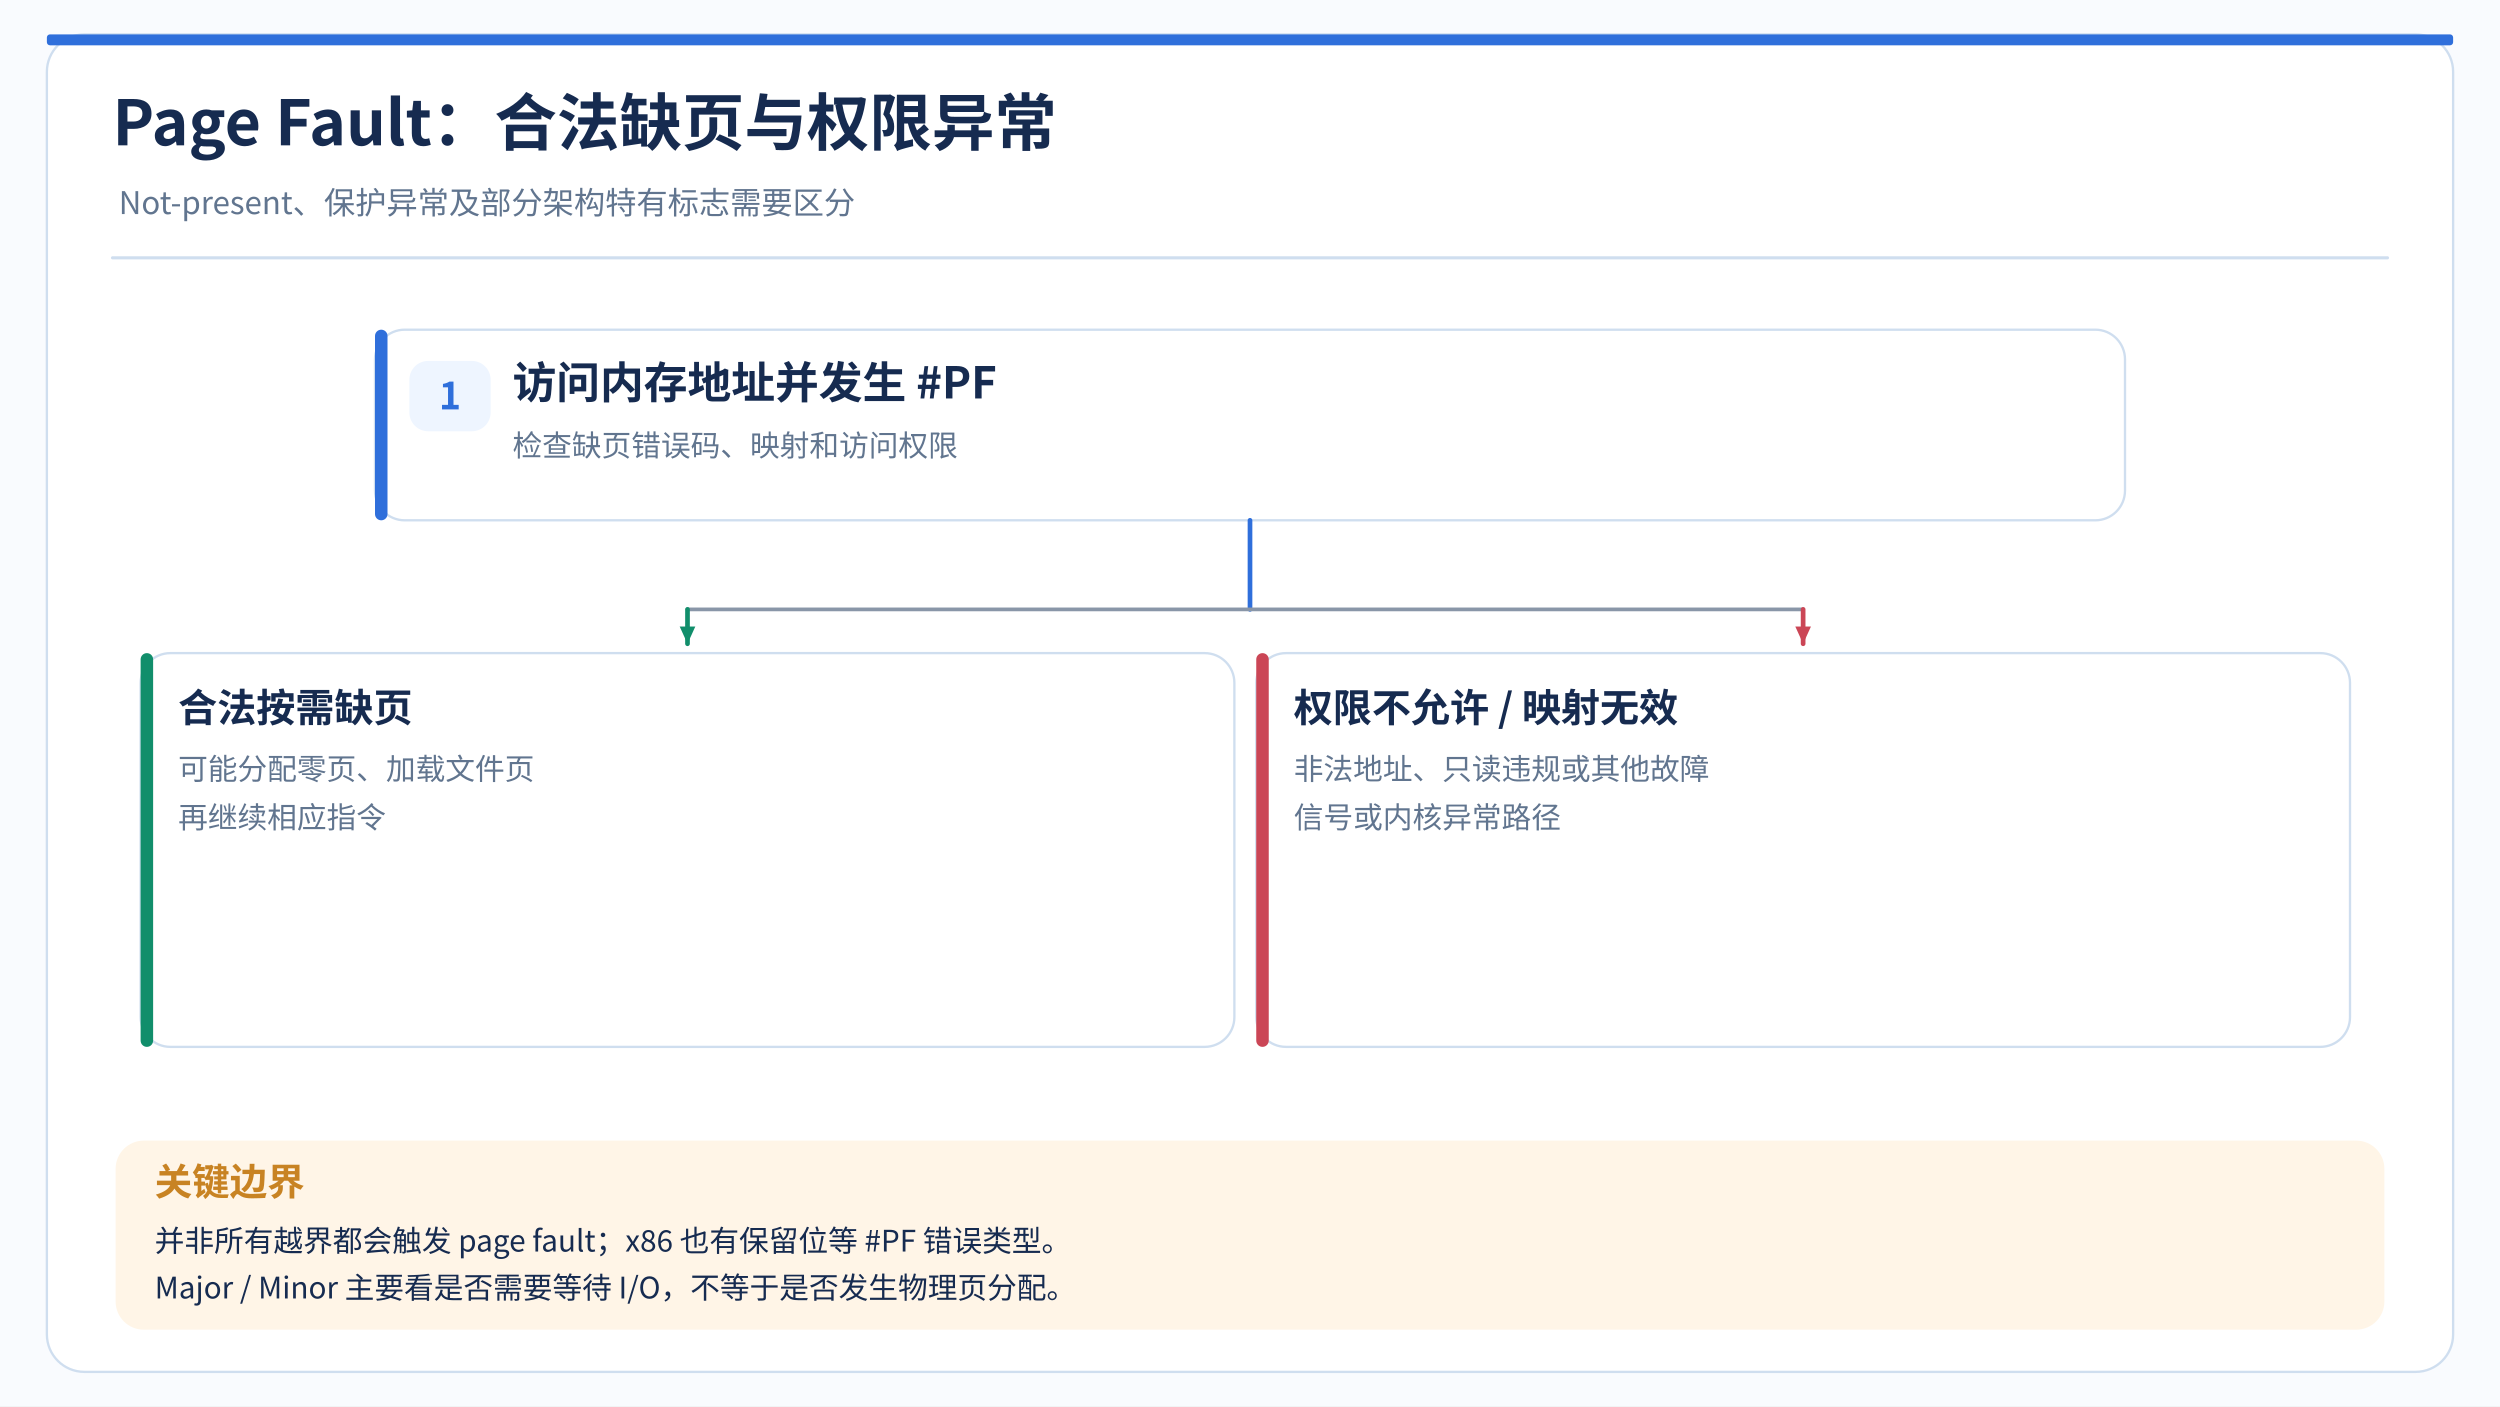
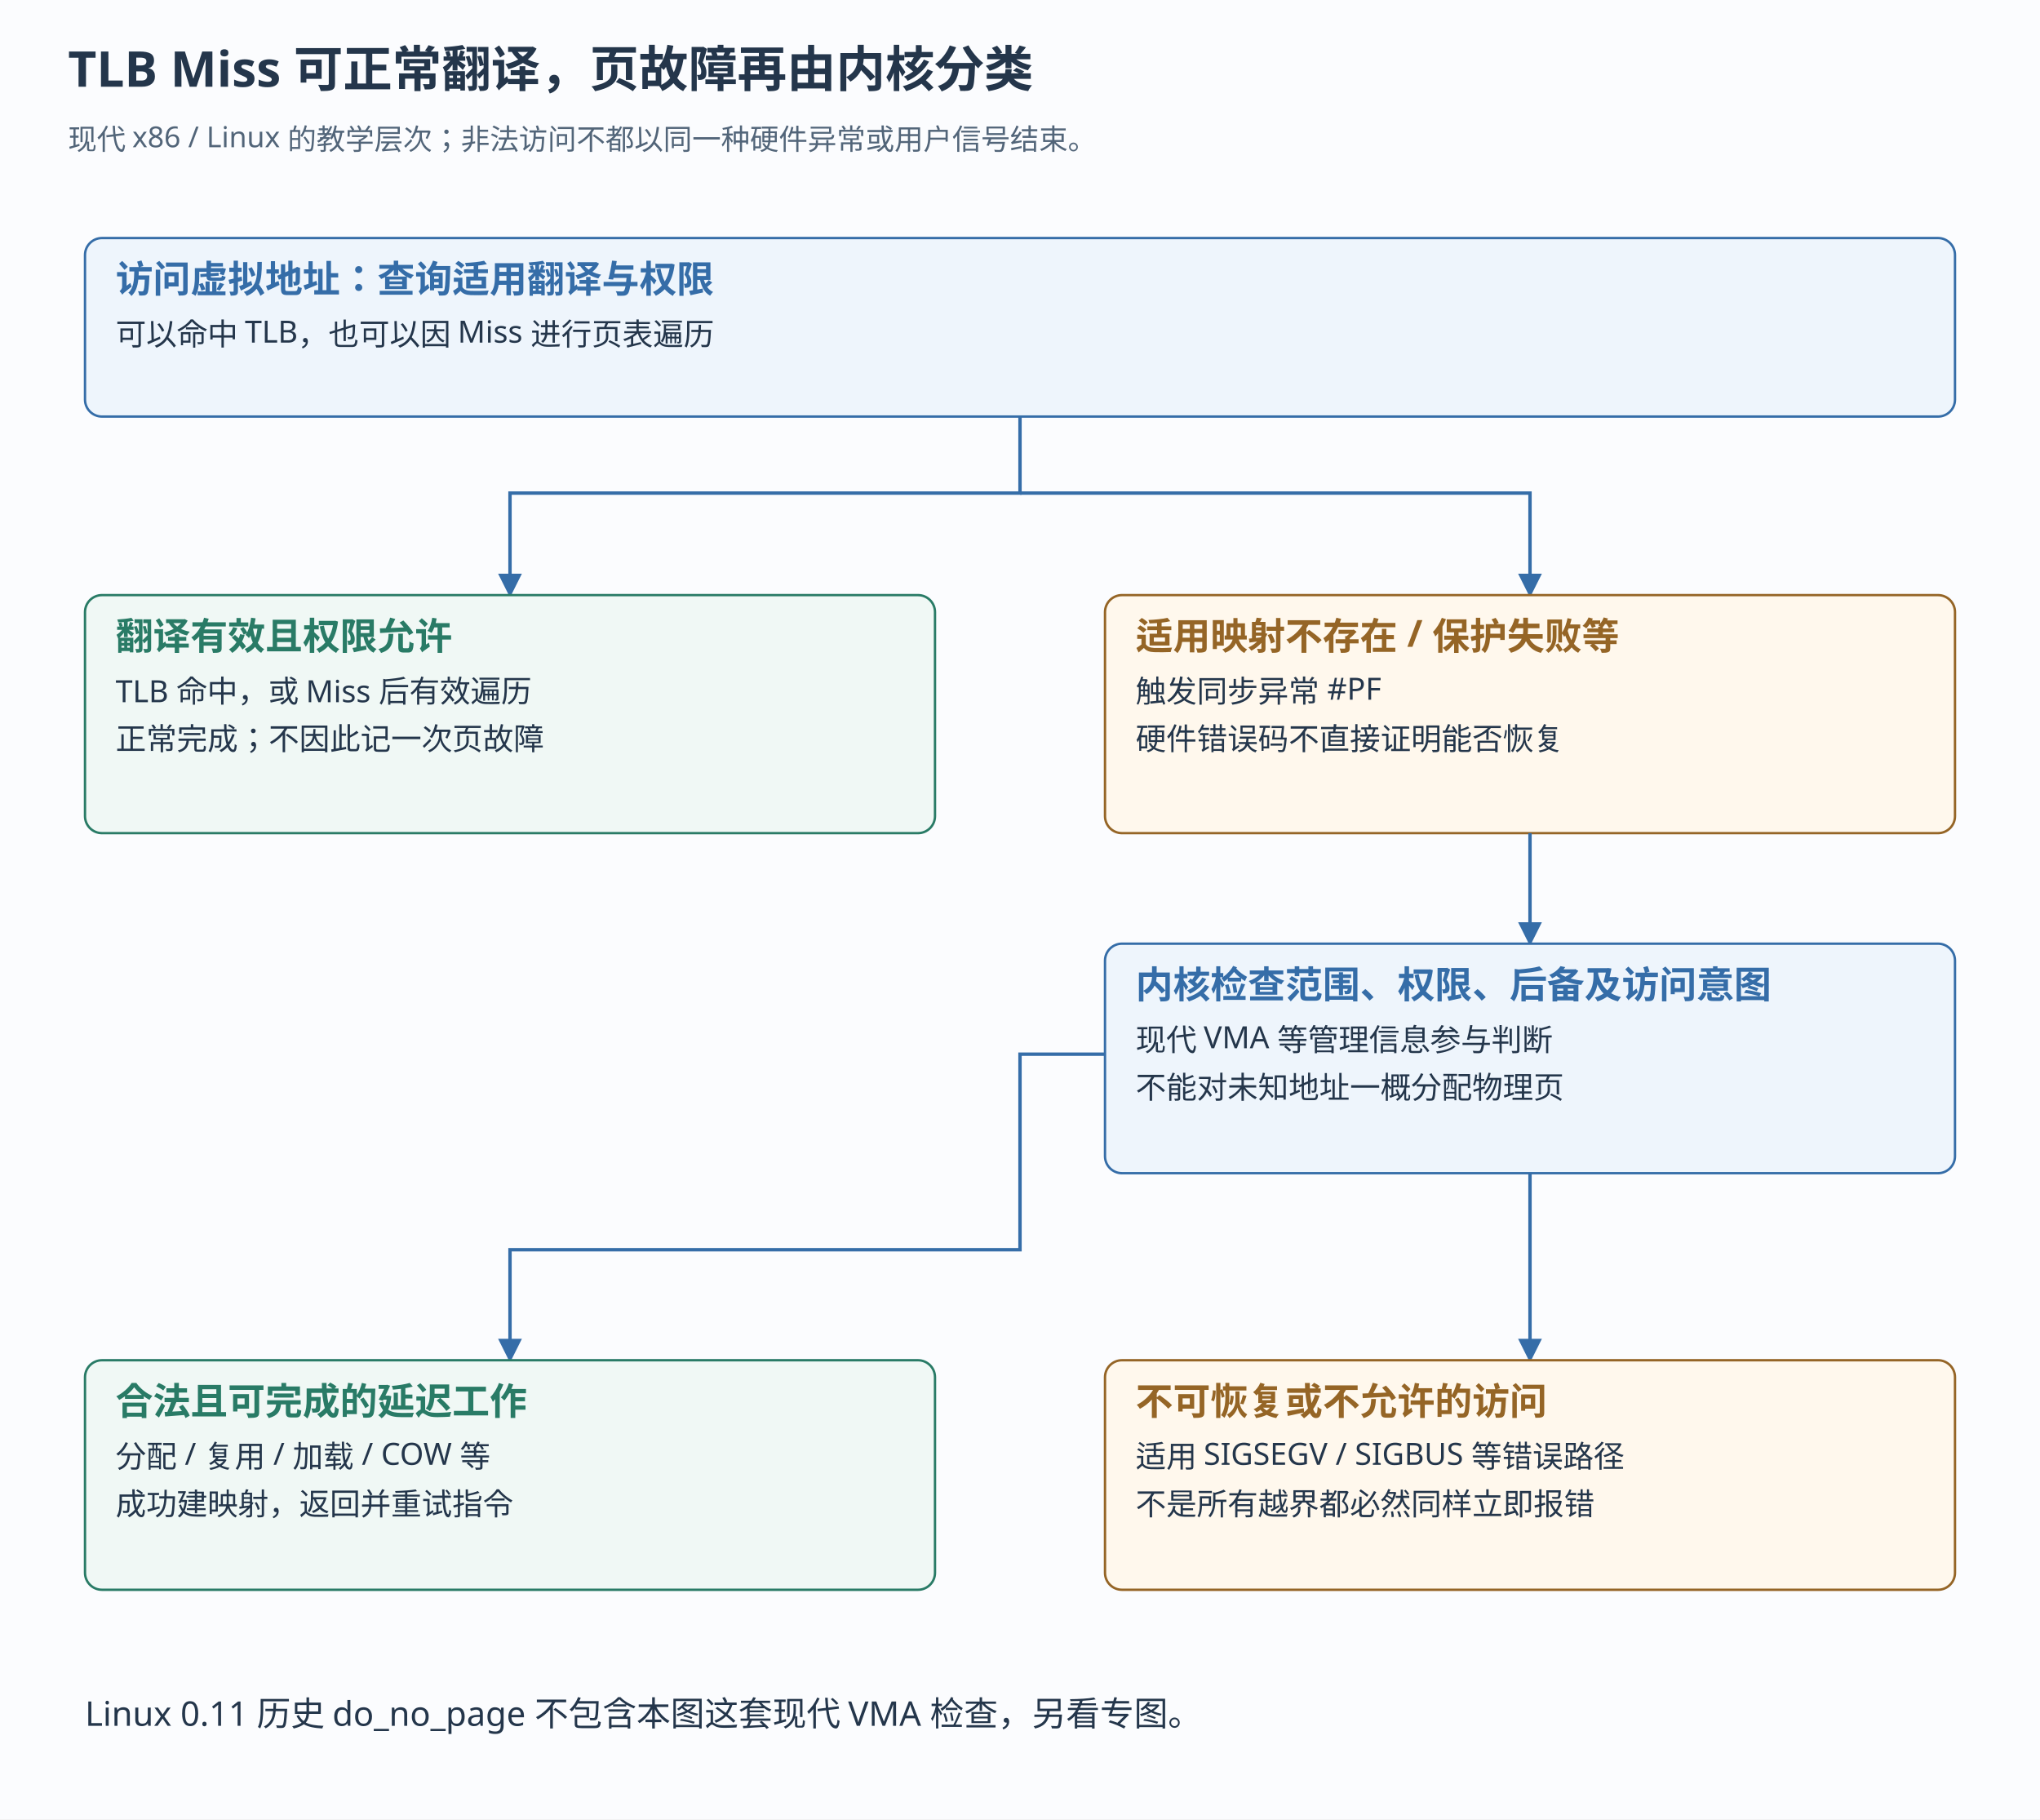
- <svg xmlns="http://www.w3.org/2000/svg" baseProfile="full" height="900" version="1.1" viewBox="0 0 1600 900" width="1600">
-   <defs />
-   <rect fill="#F9FBFE" height="900" rx="0" ry="0" stroke="none" stroke-width="1.5" width="1600" x="0" y="0" />
-   <rect fill="#FFFFFF" height="856" rx="24" ry="24" stroke="#CFDEEF" stroke-width="1.5" width="1540" x="30" y="22" />
-   <rect fill="#2F6FDB" height="7" rx="2" ry="2" stroke="none" stroke-width="1.5" width="1540" x="30" y="22" />
-   <text fill="#162B50" font-family="Noto Sans CJK SC" font-size="40" font-weight="bold" x="72" y="93">Page Fault：合法缺页与权限异常</text>
-   <text fill="#61758F" font-family="Noto Sans CJK SC" font-size="20" font-weight="normal" x="76" y="137">Not-present、保护异常及部分架构特有标志需要区分</text>
-   <polyline fill="none" points="72,165 1528,165" stroke="#CFDEEF" stroke-linecap="round" stroke-linejoin="round" stroke-width="2" />
-   <rect fill="#FFFFFF" height="122" rx="19" ry="19" stroke="#CFDEEF" stroke-width="1.5" width="1120" x="240" y="211" />
-   <rect fill="#2F6FDB" height="122" rx="4" ry="4" stroke="none" stroke-width="1.5" width="8" x="240" y="211" />
-   <rect fill="#EEF5FF" height="45" rx="12" ry="12" stroke="none" stroke-width="1.5" width="52" x="262" y="231" />
-   <text fill="#2F6FDB" font-family="Noto Sans CJK SC" font-size="24" font-weight="bold" text-anchor="middle" x="288" y="262">1</text>
-   <text fill="#162B50" font-family="Noto Sans CJK SC" font-size="28" font-weight="bold" x="328" y="255">访问内存地址并发生 #PF</text>
-   <text fill="#61758F" font-family="Noto Sans CJK SC" font-size="19" font-weight="normal" x="328" y="292">检查缺页错误码、映射和访问权限</text>
-   <polyline fill="none" points="800,333 800,390" stroke="#2F6FDB" stroke-linecap="round" stroke-linejoin="round" stroke-width="3" />
-   <polyline fill="none" points="440.0,390 1154.0,390" stroke="#8996A8" stroke-linecap="round" stroke-linejoin="round" stroke-width="2.4" />
-   <polyline fill="none" points="440.0,390 440.0,412" stroke="#118E6B" stroke-linecap="round" stroke-linejoin="round" stroke-width="3" />
-   <polygon fill="#118E6B" points="440.0,412 445.0,401.0 435.0,401.0" />
-   <rect fill="#FFFFFF" height="252" rx="19" ry="19" stroke="#CFDEEF" stroke-width="1.5" width="700" x="90" y="418" />
-   <rect fill="#118E6B" height="252" rx="4" ry="4" stroke="none" stroke-width="1.5" width="8" x="90" y="418" />
-   <text fill="#162B50" font-family="Noto Sans CJK SC" font-size="25" font-weight="bold" x="114" y="462">合法按需缺页</text>
-   <text fill="#61758F" font-family="Noto Sans CJK SC" font-size="19" font-weight="normal" x="114" y="499">可能分配零页、加载文件页</text>
-   <text fill="#61758F" font-family="Noto Sans CJK SC" font-size="19" font-weight="normal" x="114" y="530">再继续相应指令</text>
-   <polyline fill="none" points="1154.0,390 1154.0,412" stroke="#CB4656" stroke-linecap="round" stroke-linejoin="round" stroke-width="3" />
-   <polygon fill="#CB4656" points="1154.0,412 1159.0,401.0 1149.0,401.0" />
-   <rect fill="#FFFFFF" height="252" rx="19" ry="19" stroke="#CFDEEF" stroke-width="1.5" width="700" x="804" y="418" />
-   <rect fill="#CB4656" height="252" rx="4" ry="4" stroke="none" stroke-width="1.5" width="8" x="804" y="418" />
-   <text fill="#162B50" font-family="Noto Sans CJK SC" font-size="25" font-weight="bold" x="828" y="462">权限不允许 / 映射无效</text>
-   <text fill="#61758F" font-family="Noto Sans CJK SC" font-size="19" font-weight="normal" x="828" y="499">非法地址、只读违规或其他故障</text>
-   <text fill="#61758F" font-family="Noto Sans CJK SC" font-size="19" font-weight="normal" x="828" y="530">信号或内核异常路径</text>
-   <rect fill="#FFF5E7" height="121" rx="18" ry="18" stroke="none" stroke-width="1.5" width="1452" x="74" y="730" />
-   <text fill="#C88323" font-family="Noto Sans CJK SC" font-size="24" font-weight="bold" x="99" y="765">关键边界</text>
-   <text fill="#162B50" font-family="Noto Sans CJK SC" font-size="19" font-weight="normal" x="99" y="801">并非所有越界都会触发 page fault；x86 也有保留位等 #PF 错误类型。</text>
-   <text fill="#162B50" font-family="Noto Sans CJK SC" font-size="19" font-weight="normal" x="99" y="831">Major / Minor 主要看是否需要等待 I/O，不等于是否发生物理页分配。</text>
+ <svg xmlns="http://www.w3.org/2000/svg" width="1200" height="1070" viewBox="0 0 1200 1070" role="img" aria-labelledby="title desc">
+   <defs>
+     <marker id="arrow" viewBox="0 0 10 10" refX="9" refY="5" markerWidth="7" markerHeight="7" orient="auto">
+       <path d="M0 0L10 5L0 10Z" fill="#356da8" />
+     </marker>
+   </defs>
+   <rect width="1200" height="1070" fill="#fbfcfe" />
+   <g font-family="Microsoft YaHei,Segoe UI,sans-serif">
+     <text x="40" y="51" font-size="29" fill="#24364b" font-weight="600" text-anchor="start">TLB Miss 可正常翻译，页故障再由内核分类</text>
+     <text x="40" y="88" font-size="17" fill="#526579" font-weight="400" text-anchor="start">现代 x86 / Linux 的教学层次；非法访问不都以同一种硬件异常或用户信号结束。</text>
+     <rect x="50" y="140" width="1100" height="105" rx="10" fill="#eef5fc" stroke="#356da8" stroke-width="1.4" />
+     <text x="68" y="172" font-size="22" fill="#356da8" font-weight="600" text-anchor="start">访问虚拟地址：查询适用翻译与权限</text>
+     <text x="68" y="203" font-size="18" fill="#24364b" font-weight="400" text-anchor="start">可以命中 TLB，也可以因 Miss 进行页表遍历</text>
+     <path d="M600 245 L600 290 L300 290 L300 350" fill="none" stroke="#356da8" stroke-width="2" marker-end="url(#arrow)" />
+     <path d="M600 290 L900 290 L900 350" fill="none" stroke="#356da8" stroke-width="2" marker-end="url(#arrow)" />
+     <rect x="50" y="350" width="500" height="140" rx="10" fill="#f0f8f5" stroke="#297b66" stroke-width="1.4" />
+     <text x="68" y="382" font-size="22" fill="#297b66" font-weight="600" text-anchor="start">翻译有效且权限允许</text>
+     <text x="68" y="413" font-size="18" fill="#24364b" font-weight="400" text-anchor="start">TLB 命中，或 Miss 后有效遍历</text>
+     <text x="68" y="441" font-size="18" fill="#24364b" font-weight="400" text-anchor="start">正常完成；不因此记一次页故障</text>
+     <rect x="650" y="350" width="500" height="140" rx="10" fill="#fff8ed" stroke="#956526" stroke-width="1.4" />
+     <text x="668" y="382" font-size="22" fill="#956526" font-weight="600" text-anchor="start">适用映射不存在 / 保护失败等</text>
+     <text x="668" y="413" font-size="18" fill="#24364b" font-weight="400" text-anchor="start">触发同步异常 #PF</text>
+     <text x="668" y="441" font-size="18" fill="#24364b" font-weight="400" text-anchor="start">硬件错误码不直接证明能否恢复</text>
+     <path d="M900 490 L900 555" fill="none" stroke="#356da8" stroke-width="2" marker-end="url(#arrow)" />
+     <rect x="650" y="555" width="500" height="135" rx="10" fill="#eef5fc" stroke="#356da8" stroke-width="1.4" />
+     <text x="668" y="587" font-size="22" fill="#356da8" font-weight="600" text-anchor="start">内核检查范围、权限、后备及访问意图</text>
+     <text x="668" y="618" font-size="18" fill="#24364b" font-weight="400" text-anchor="start">现代 VMA 等管理信息参与判断</text>
+     <text x="668" y="646" font-size="18" fill="#24364b" font-weight="400" text-anchor="start">不能对未知地址一概分配物理页</text>
+     <path d="M650 620 L600 620 L600 735 L300 735 L300 800" fill="none" stroke="#356da8" stroke-width="2" marker-end="url(#arrow)" />
+     <path d="M900 690 L900 800" fill="none" stroke="#356da8" stroke-width="2" marker-end="url(#arrow)" />
+     <rect x="50" y="800" width="500" height="135" rx="10" fill="#f0f8f5" stroke="#297b66" stroke-width="1.4" />
+     <text x="68" y="832" font-size="22" fill="#297b66" font-weight="600" text-anchor="start">合法且可完成的延迟工作</text>
+     <text x="68" y="863" font-size="18" fill="#24364b" font-weight="400" text-anchor="start">分配 / 复用 / 加载 / COW 等</text>
+     <text x="68" y="891" font-size="18" fill="#24364b" font-weight="400" text-anchor="start">成功建映射，返回并重试指令</text>
+     <rect x="650" y="800" width="500" height="135" rx="10" fill="#fff8ed" stroke="#956526" stroke-width="1.4" />
+     <text x="668" y="832" font-size="22" fill="#956526" font-weight="600" text-anchor="start">不可恢复或不允许的访问</text>
+     <text x="668" y="863" font-size="18" fill="#24364b" font-weight="400" text-anchor="start">适用 SIGSEGV / SIGBUS 等错误路径</text>
+     <text x="668" y="891" font-size="18" fill="#24364b" font-weight="400" text-anchor="start">不是所有越界都必然同样立即报错</text>
+     <text x="50" y="1015" font-size="20" fill="#24364b" font-weight="400" text-anchor="start">Linux 0.11 历史 do_no_page 不包含本图这套现代 VMA 检查，另看专图。</text>
+   </g>
</svg>
